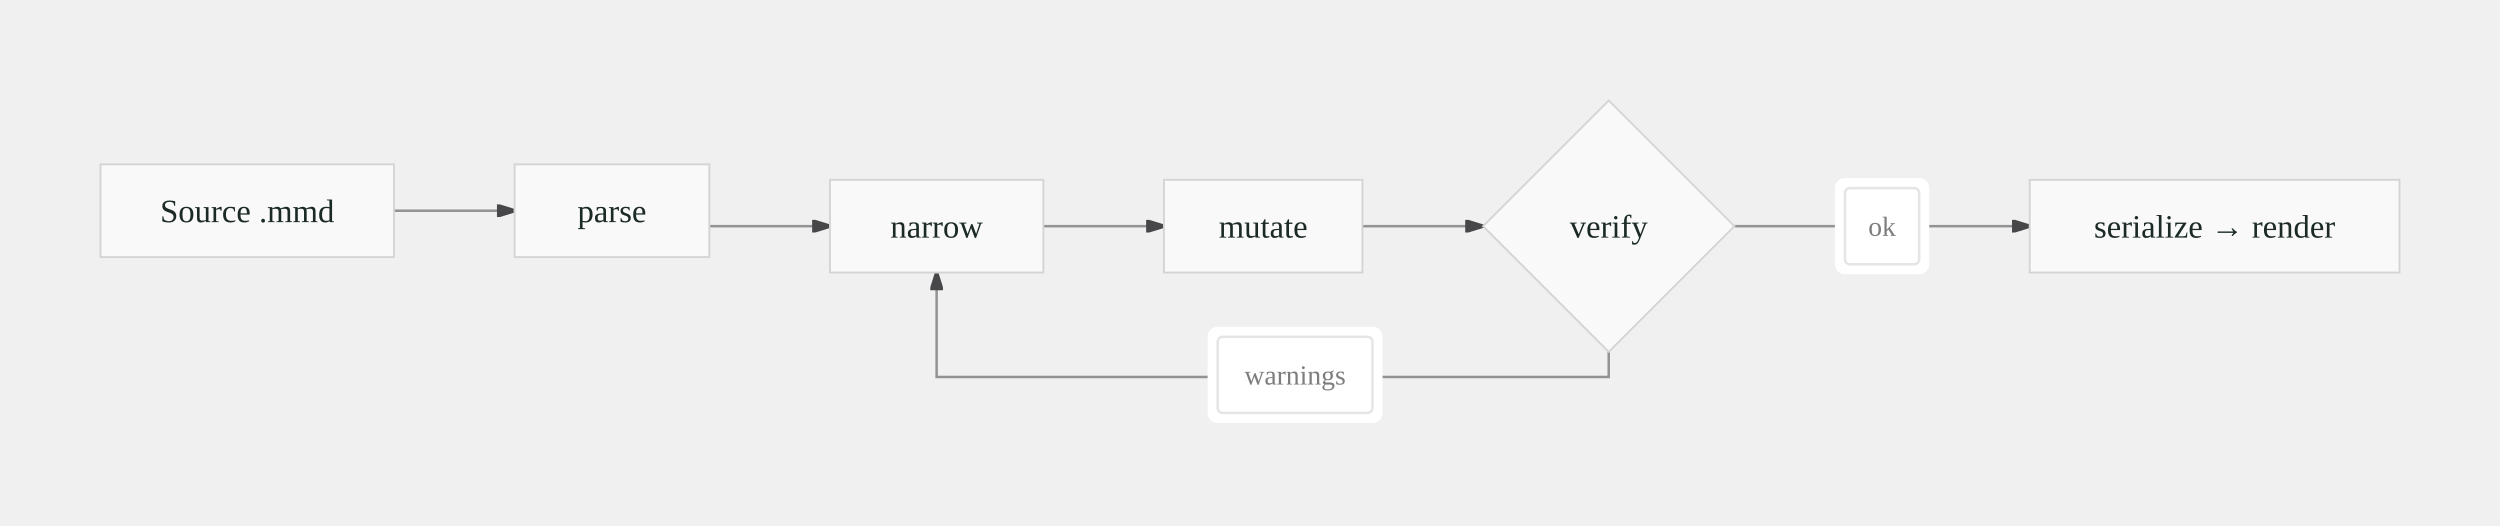
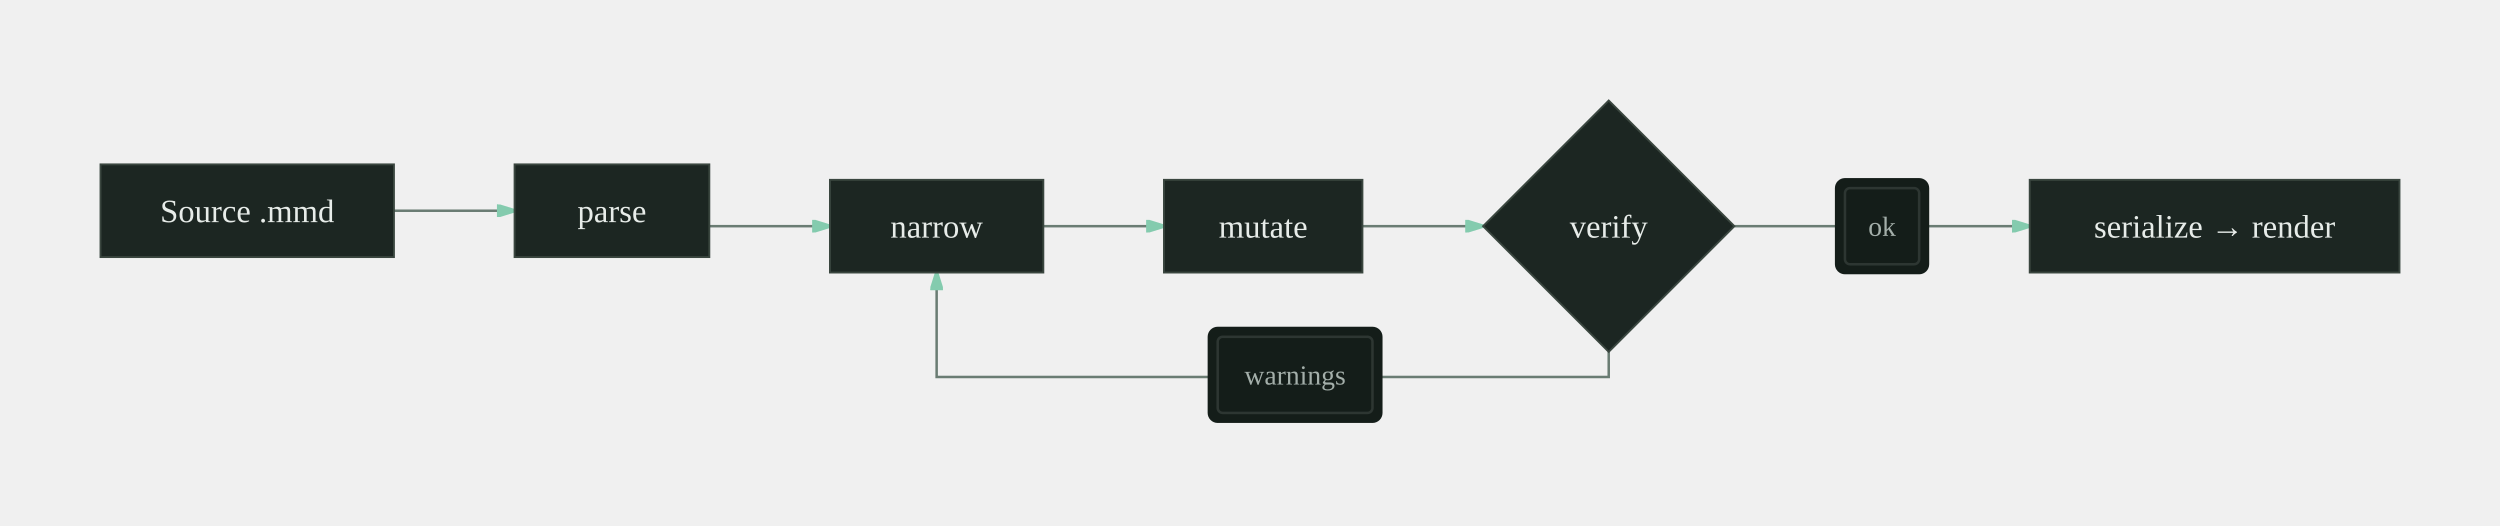
- <svg xmlns="http://www.w3.org/2000/svg" viewBox="0 0 994.975 209.186" width="994.975" height="209.186" style="--bg:#FFFFFF;--fg:#1b2a25;--font:'DejaVu Sans';background:transparent">
+ <svg xmlns="http://www.w3.org/2000/svg" viewBox="0 0 994.975 209.186" width="994.975" height="209.186" style="--bg:#141D19;--fg:#E7ECE9;--line:#6A7C73;--accent:#84CBAE;--muted:#A4AFAA;--surface:#1C2622;--border:#3A463F;--font:'DejaVu Sans';background:transparent">
  <style>
  text { font-family: var(--font, 'Inter'), system-ui, sans-serif; }
  svg {
    /* Derived from --bg and --fg (overridable via --line, --accent, etc.) */
-     --_text:          #1b2a25;
-     --_text-sec:      #7d7d7f;
-     --_text-muted:    #a9a9aa;
-     --_text-faint:    #c9c9ca;
-     --_line:          #939395;
-     --_arrow:         #47474a;
-     --_node-fill:     #f9f9f9;
-     --_node-stroke:   #d4d4d4;
-     --_group-fill:    #FFFFFF;
-     --_group-hdr:     #f4f4f4;
-     --_inner-stroke:  #e5e5e5;
-     --_key-badge:     #e9e9ea;
+     --_text:          #E7ECE9;
+     --_text-sec:      #A4AFAA;
+     --_text-muted:    #A4AFAA;
+     --_text-faint:    #49514d;
+     --_line:          #6A7C73;
+     --_arrow:         #84CBAE;
+     --_node-fill:     #1C2622;
+     --_node-stroke:   #3A463F;
+     --_group-fill:    #141D19;
+     --_group-hdr:     #1f2723;
+     --_inner-stroke:  #2d3632;
+     --_key-badge:     #29322e;
  }
</style>
  <defs>
    <marker id="arrowhead" markerWidth="8" markerHeight="5" refX="7" refY="2.5" orient="auto">
-       <polygon points="0 0, 8 2.5, 0 5" fill="#47474a" stroke="#47474a" stroke-width="0.75" stroke-linejoin="round" />
+       <polygon points="0 0, 8 2.5, 0 5" fill="#84CBAE" stroke="#84CBAE" stroke-width="0.75" stroke-linejoin="round" />
    </marker>
    <marker id="arrowhead-start" markerWidth="8" markerHeight="5" refX="7" refY="2.5" orient="auto-start-reverse">
-       <polygon points="0 0, 8 2.5, 0 5" fill="#47474a" stroke="#47474a" stroke-width="0.75" stroke-linejoin="round" />
+       <polygon points="0 0, 8 2.5, 0 5" fill="#84CBAE" stroke="#84CBAE" stroke-width="0.75" stroke-linejoin="round" />
    </marker>
  </defs>
-   <polyline class="edge" data-from="S" data-to="P" data-style="solid" data-arrow-start="false" data-arrow-end="true" data-marker-end="arrow" points="156.791,83.868 204.791,83.868" fill="none" stroke="#939395" stroke-width="1" marker-end="url(#arrowhead)" />
-   <polyline class="edge" data-from="P" data-to="N" data-style="solid" data-arrow-start="false" data-arrow-end="true" data-marker-end="arrow" points="282.309,90.018 330.309,90.018" fill="none" stroke="#939395" stroke-width="1" marker-end="url(#arrowhead)" />
-   <polyline class="edge" data-from="N" data-to="M" data-style="solid" data-arrow-start="false" data-arrow-end="true" data-marker-end="arrow" points="415.237,90.018 463.237,90.018" fill="none" stroke="#939395" stroke-width="1" marker-end="url(#arrowhead)" />
-   <polyline class="edge" data-from="M" data-to="V" data-style="solid" data-arrow-start="false" data-arrow-end="true" data-marker-end="arrow" points="542.237,90.018 590.237,90.018" fill="none" stroke="#939395" stroke-width="1" marker-end="url(#arrowhead)" />
-   <polyline class="edge" data-from="V" data-to="R" data-style="solid" data-arrow-start="false" data-arrow-end="true" data-marker-end="arrow" data-label="ok" points="690.273,90.018 807.803,90.018" fill="none" stroke="#939395" stroke-width="1" marker-end="url(#arrowhead)" />
-   <polyline class="edge" data-from="V" data-to="N" data-style="solid" data-arrow-start="false" data-arrow-end="true" data-marker-end="arrow" data-label="warnings" points="640.255,140.036 640.255,150.036 372.773,150.036 372.773,108.468" fill="none" stroke="#939395" stroke-width="1" marker-end="url(#arrowhead)" />
+   <polyline class="edge" data-from="S" data-to="P" data-style="solid" data-arrow-start="false" data-arrow-end="true" data-marker-end="arrow" points="156.791,83.868 204.791,83.868" fill="none" stroke="#6A7C73" stroke-width="1" marker-end="url(#arrowhead)" />
+   <polyline class="edge" data-from="P" data-to="N" data-style="solid" data-arrow-start="false" data-arrow-end="true" data-marker-end="arrow" points="282.309,90.018 330.309,90.018" fill="none" stroke="#6A7C73" stroke-width="1" marker-end="url(#arrowhead)" />
+   <polyline class="edge" data-from="N" data-to="M" data-style="solid" data-arrow-start="false" data-arrow-end="true" data-marker-end="arrow" points="415.237,90.018 463.237,90.018" fill="none" stroke="#6A7C73" stroke-width="1" marker-end="url(#arrowhead)" />
+   <polyline class="edge" data-from="M" data-to="V" data-style="solid" data-arrow-start="false" data-arrow-end="true" data-marker-end="arrow" points="542.237,90.018 590.237,90.018" fill="none" stroke="#6A7C73" stroke-width="1" marker-end="url(#arrowhead)" />
+   <polyline class="edge" data-from="V" data-to="R" data-style="solid" data-arrow-start="false" data-arrow-end="true" data-marker-end="arrow" data-label="ok" points="690.273,90.018 807.803,90.018" fill="none" stroke="#6A7C73" stroke-width="1" marker-end="url(#arrowhead)" />
+   <polyline class="edge" data-from="V" data-to="N" data-style="solid" data-arrow-start="false" data-arrow-end="true" data-marker-end="arrow" data-label="warnings" points="640.255,140.036 640.255,150.036 372.773,150.036 372.773,108.468" fill="none" stroke="#6A7C73" stroke-width="1" marker-end="url(#arrowhead)" />
  <g class="edge-label" data-from="V" data-to="R" data-label="ok">
-     <rect class="edge-label-halo" x="730.273" y="70.868" width="37.53" height="38.3" rx="4" ry="4" fill="#FFFFFF" stroke="none" />
-     <rect x="734.273" y="74.868" width="29.53" height="30.3" rx="2" ry="2" fill="#FFFFFF" stroke="#e5e5e5" stroke-width="1" />
-     <text x="749.038" y="90.018" text-anchor="middle" font-size="11" font-weight="400" fill="#7d7d7f" dy="3.85">ok</text>
+     <rect class="edge-label-halo" x="730.273" y="70.868" width="37.53" height="38.3" rx="4" ry="4" fill="#141D19" stroke="none" />
+     <rect x="734.273" y="74.868" width="29.53" height="30.3" rx="2" ry="2" fill="#141D19" stroke="#2d3632" stroke-width="1" />
+     <text x="749.038" y="90.018" text-anchor="middle" font-size="11" font-weight="400" fill="#A4AFAA" dy="3.85">ok</text>
  </g>
  <g class="edge-label" data-from="V" data-to="N" data-label="warnings">
-     <rect class="edge-label-halo" x="480.631" y="130.036" width="69.606" height="38.3" rx="4" ry="4" fill="#FFFFFF" stroke="none" />
-     <rect x="484.631" y="134.036" width="61.606" height="30.3" rx="2" ry="2" fill="#FFFFFF" stroke="#e5e5e5" stroke-width="1" />
-     <text x="515.434" y="149.186" text-anchor="middle" font-size="11" font-weight="400" fill="#7d7d7f" dy="3.85">warnings</text>
+     <rect class="edge-label-halo" x="480.631" y="130.036" width="69.606" height="38.3" rx="4" ry="4" fill="#141D19" stroke="none" />
+     <rect x="484.631" y="134.036" width="61.606" height="30.3" rx="2" ry="2" fill="#141D19" stroke="#2d3632" stroke-width="1" />
+     <text x="515.434" y="149.186" text-anchor="middle" font-size="11" font-weight="400" fill="#A4AFAA" dy="3.85">warnings</text>
  </g>
  <g class="node" data-id="S" data-label="Source .mmd" data-shape="rectangle">
-     <rect x="40" y="65.418" width="116.791" height="36.9" rx="0" ry="0" fill="#f9f9f9" stroke="#d4d4d4" stroke-width="0.75" />
-     <text x="98.395" y="83.868" text-anchor="middle" font-size="13" font-weight="500" fill="#1b2a25" dy="4.55">Source .mmd</text>
+     <rect x="40" y="65.418" width="116.791" height="36.9" rx="0" ry="0" fill="#1C2622" stroke="#3A463F" stroke-width="0.75" />
+     <text x="98.395" y="83.868" text-anchor="middle" font-size="13" font-weight="500" fill="#E7ECE9" dy="4.55">Source .mmd</text>
  </g>
  <g class="node" data-id="P" data-label="parse" data-shape="rectangle">
-     <rect x="204.791" y="65.418" width="77.518" height="36.9" rx="0" ry="0" fill="#f9f9f9" stroke="#d4d4d4" stroke-width="0.75" />
-     <text x="243.55" y="83.868" text-anchor="middle" font-size="13" font-weight="500" fill="#1b2a25" dy="4.55">parse</text>
+     <rect x="204.791" y="65.418" width="77.518" height="36.9" rx="0" ry="0" fill="#1C2622" stroke="#3A463F" stroke-width="0.75" />
+     <text x="243.55" y="83.868" text-anchor="middle" font-size="13" font-weight="500" fill="#E7ECE9" dy="4.55">parse</text>
  </g>
  <g class="node" data-id="N" data-label="narrow" data-shape="rectangle">
-     <rect x="330.309" y="71.568" width="84.928" height="36.9" rx="0" ry="0" fill="#f9f9f9" stroke="#d4d4d4" stroke-width="0.75" />
-     <text x="372.773" y="90.018" text-anchor="middle" font-size="13" font-weight="500" fill="#1b2a25" dy="4.55">narrow</text>
+     <rect x="330.309" y="71.568" width="84.928" height="36.9" rx="0" ry="0" fill="#1C2622" stroke="#3A463F" stroke-width="0.75" />
+     <text x="372.773" y="90.018" text-anchor="middle" font-size="13" font-weight="500" fill="#E7ECE9" dy="4.55">narrow</text>
  </g>
  <g class="node" data-id="M" data-label="mutate" data-shape="rectangle">
-     <rect x="463.237" y="71.568" width="79" height="36.9" rx="0" ry="0" fill="#f9f9f9" stroke="#d4d4d4" stroke-width="0.75" />
-     <text x="502.737" y="90.018" text-anchor="middle" font-size="13" font-weight="500" fill="#1b2a25" dy="4.55">mutate</text>
+     <rect x="463.237" y="71.568" width="79" height="36.9" rx="0" ry="0" fill="#1C2622" stroke="#3A463F" stroke-width="0.75" />
+     <text x="502.737" y="90.018" text-anchor="middle" font-size="13" font-weight="500" fill="#E7ECE9" dy="4.55">mutate</text>
  </g>
  <g class="node" data-id="V" data-label="verify" data-shape="diamond">
-     <polygon points="640.255,40 690.273,90.018 640.255,140.036 590.237,90.018" fill="#f9f9f9" stroke="#d4d4d4" stroke-width="0.75" />
-     <text x="640.255" y="90.018" text-anchor="middle" font-size="13" font-weight="500" fill="#1b2a25" dy="4.55">verify</text>
+     <polygon points="640.255,40 690.273,90.018 640.255,140.036 590.237,90.018" fill="#1C2622" stroke="#3A463F" stroke-width="0.75" />
+     <text x="640.255" y="90.018" text-anchor="middle" font-size="13" font-weight="500" fill="#E7ECE9" dy="4.55">verify</text>
  </g>
  <g class="node" data-id="R" data-label="serialize → render" data-shape="rectangle">
-     <rect x="807.803" y="71.568" width="147.172" height="36.9" rx="0" ry="0" fill="#f9f9f9" stroke="#d4d4d4" stroke-width="0.75" />
-     <text x="881.389" y="90.018" text-anchor="middle" font-size="13" font-weight="500" fill="#1b2a25" dy="4.55">serialize → render</text>
+     <rect x="807.803" y="71.568" width="147.172" height="36.9" rx="0" ry="0" fill="#1C2622" stroke="#3A463F" stroke-width="0.75" />
+     <text x="881.389" y="90.018" text-anchor="middle" font-size="13" font-weight="500" fill="#E7ECE9" dy="4.55">serialize → render</text>
  </g>
</svg>
